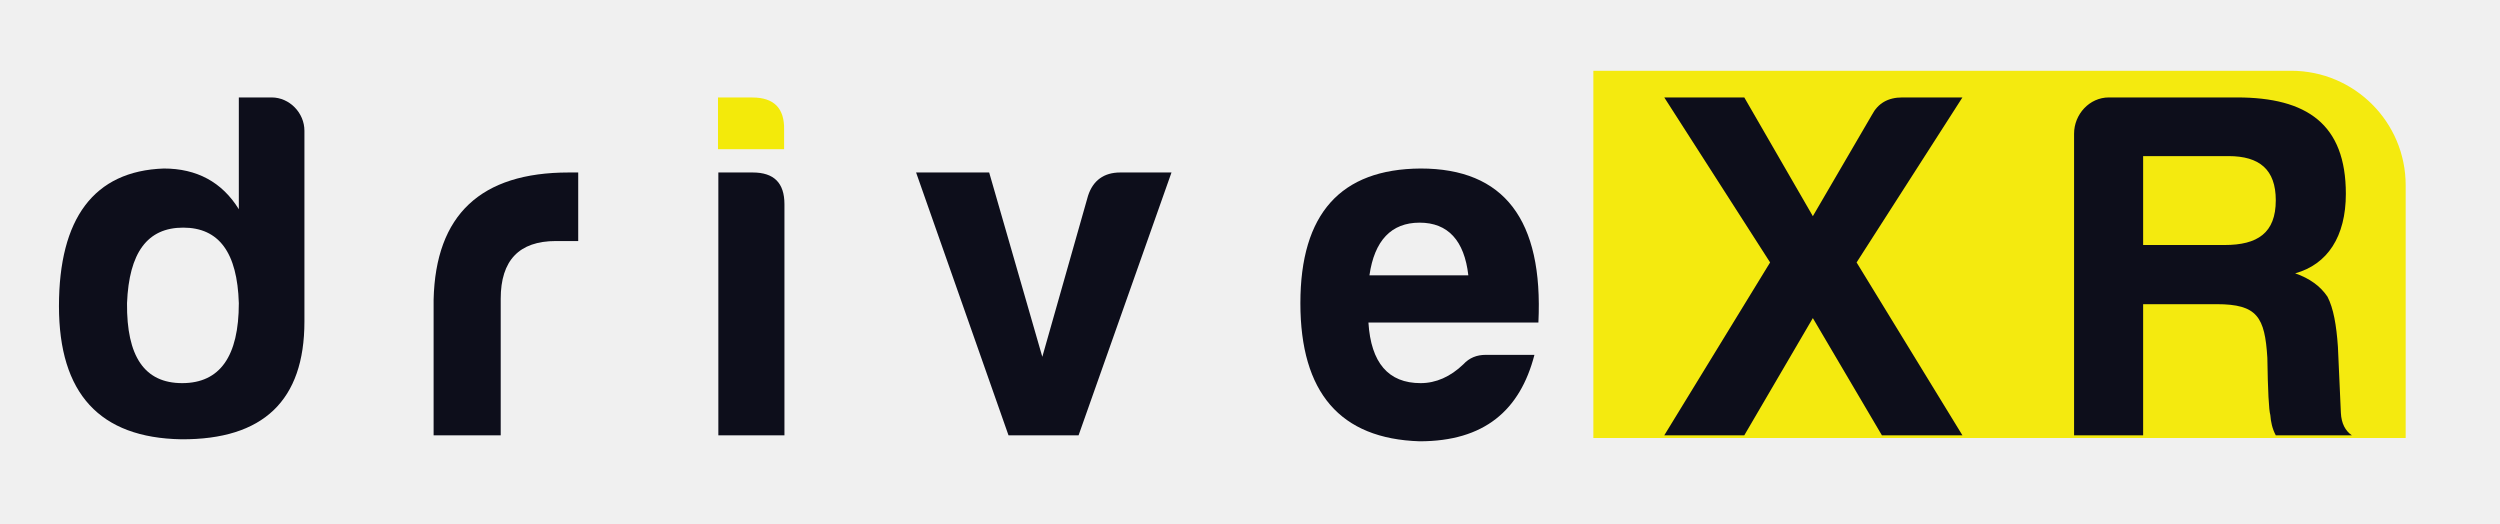
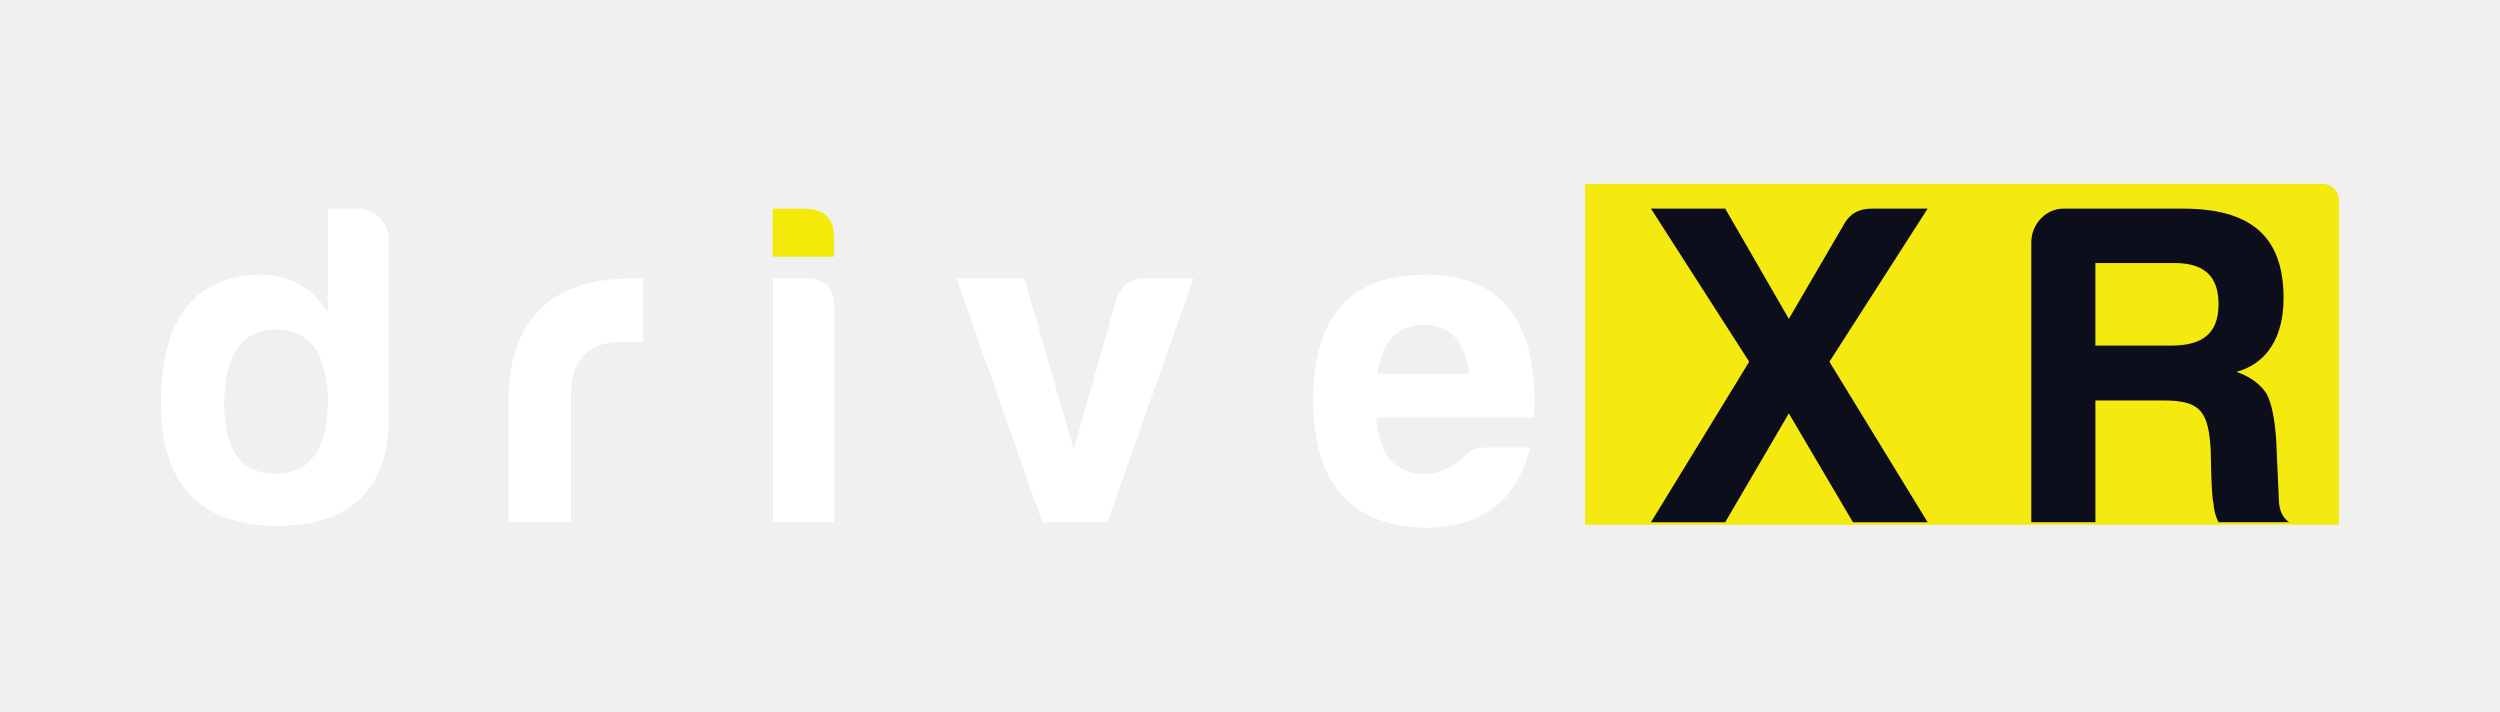
- <svg xmlns="http://www.w3.org/2000/svg" id="Layer_1" data-name="Layer 1" viewBox="0 0 497.74 104.29">
+ <svg xmlns="http://www.w3.org/2000/svg" id="Layer_1" data-name="Layer 1" viewBox="0 0 1024 291.48">
  <defs>
    <style>
      .cls-1 {
+         fill: #fff;
+       }
+ 
+       .cls-2 {
        fill: #f4ea0f;
      }

-       .cls-2 {
+       .cls-3 {
        fill: #f3ea0a;
      }

-       .cls-3 {
+       .cls-4 {
        fill: #0d0e1b;
      }
    </style>
  </defs>
-   <path class="cls-1" d="M317.23,14.09h138.93c12.58,0,22.8,10.21,22.8,22.79v50.33h-161.73V14.09H317.23Z" />
+   <path class="cls-2" d="M649.25,75.3h301.92c3.82,0,6.91,3.1,6.91,6.91v132.72h-308.83V75.3h0Z" />
  <g>
-     <path class="cls-3" d="M60.61,26.03v37.99c0,15.73-8.21,23.54-24.54,23.44-16.22-.29-24.33-9.1-24.33-26.51s6.92-26.91,20.87-27.4c6.53,0,11.58,2.67,14.94,8.11v-22.26h6.53C57.64,19.4,60.61,22.47,60.61,26.03ZM25.29,60.36c-.1,10.58,3.46,15.92,10.98,15.92s11.28-5.34,11.28-15.92c-.3-10.09-3.96-15.04-11.08-15.04S25.69,50.27,25.29,60.36Z" />
-     <path class="cls-3" d="M86.33,59.66c.4-16.91,9.4-25.32,26.91-25.32h1.88v13.65h-4.45c-7.32,0-10.98,3.86-10.98,11.48v27.2h-13.36V59.66Z" />
-     <path class="cls-3" d="M149.85,34.34c4.25,0,6.33,2.08,6.33,6.33v46h-13.16v-52.33H149.85Z" />
-     <path class="cls-3" d="M233.24,34.34l-18.5,52.33h-13.95l-18.4-52.33h14.55l10.58,36.7,9.1-32.05c.99-3.07,3.17-4.65,6.43-4.65H233.24Z" />
-     <path class="cls-3" d="M282.64,87.86c-15.82-.5-23.74-9.7-23.74-27.5s8.01-26.71,23.94-26.81c16.62,0,24.44,10.19,23.45,30.67h-33.84c.5,8.01,3.96,12.06,10.39,12.06,3.07,0,5.94-1.28,8.51-3.75,1.19-1.29,2.67-1.88,4.45-1.88h9.7C302.63,81.73,295.5,87.86,282.64,87.86ZM272.65,54.82h19.69c-.79-6.93-4.06-10.49-9.7-10.49S273.64,47.89,272.65,54.82Z" />
-     <path class="cls-3" d="M390.71,19.4l-21.07,32.85,21.07,34.42h-16.03l-13.75-23.34-13.65,23.34h-15.93l21.07-34.42-21.07-32.85h15.93l13.65,23.64,11.77-20.18c1.19-2.27,3.17-3.46,6.04-3.46H390.71Z" />
-     <path class="cls-3" d="M456.96,54.42c2.87.99,5.04,2.57,6.43,4.65,1.19,2.28,1.78,5.64,2.08,9.99l.59,13.16c.1,2.08.89,3.56,2.18,4.45h-15.14c-.69-1.28-.99-2.67-1.09-4.05-.29-.99-.49-4.85-.59-11.38-.5-8.11-1.98-10.68-10.09-10.68h-14.64v26.11h-13.75V26.62c0-3.86,3.06-7.22,6.92-7.22h25.52c13.95,0,21.67,5.34,21.67,19.19C467.05,47.1,463.39,52.64,456.96,54.42ZM443.7,31.08h-17.01v17.7h16.22c6.53,0,10.19-2.37,10.19-8.9C453.1,33.75,449.84,31.08,443.7,31.08Z" />
+     <path class="cls-1" d="M159.24,98.11v72.54c0,30.04-15.68,44.96-46.85,44.77-30.98-.57-46.47-17.38-46.47-50.63s13.22-51.38,39.86-52.33c12.47,0,22.1,5.1,28.52,15.49v-42.5h12.47c6.8,0,12.47,5.86,12.47,12.66ZM91.8,163.66c-.19,20.21,6.61,30.41,20.97,30.41s21.54-10.2,21.54-30.41c-.57-19.27-7.55-28.71-21.16-28.71s-20.59,9.44-21.34,28.71Z" />
+     <path class="cls-1" d="M208.35,162.34c.76-32.3,17.95-48.36,51.38-48.36h3.59v26.07h-8.5c-13.98,0-20.97,7.37-20.97,21.91v51.95h-25.5v-51.57Z" />
+     <path class="cls-1" d="M329.64,113.98c8.12,0,12.09,3.97,12.09,12.09v87.84h-25.13v-99.93h13.04Z" />
+     <path class="cls-1" d="M488.89,113.98l-35.33,99.93h-26.64l-35.13-99.93h27.77l20.21,70.08,17.38-61.2c1.89-5.86,6.04-8.88,12.28-8.88h19.46Z" />
+     <path class="cls-1" d="M583.22,216.17c-30.22-.94-45.34-18.51-45.34-52.51s15.3-51,45.71-51.19c31.74,0,46.66,19.46,44.77,58.56h-64.61c.95,15.3,7.56,23.05,19.84,23.05,5.86,0,11.34-2.46,16.25-7.18,2.27-2.46,5.1-3.59,8.5-3.59h18.51c-5.48,21.16-19.08,32.87-43.64,32.87ZM564.14,153.08h37.59c-1.51-13.22-7.75-20.02-18.51-20.02s-17.19,6.8-19.08,20.02Z" />
+     <path class="cls-4" d="M789.57,85.45l-40.24,62.72,40.24,65.74h-30.6l-26.26-44.58-26.07,44.58h-30.41l40.24-65.74-40.24-62.72h30.41l26.07,45.15,22.48-38.54c2.27-4.34,6.04-6.61,11.52-6.61h22.86Z" />
+     <path class="cls-4" d="M916.08,152.32c5.48,1.89,9.63,4.91,12.28,8.88,2.27,4.34,3.4,10.77,3.97,19.08l1.13,25.12c.19,3.97,1.7,6.8,4.16,8.5h-28.9c-1.32-2.46-1.89-5.1-2.08-7.75-.57-1.89-.94-9.26-1.13-21.72-.94-15.49-3.78-20.4-19.27-20.4h-27.96v49.87h-26.26v-114.66c0-7.37,5.86-13.79,13.22-13.79h48.74c26.64,0,41.37,10.2,41.37,36.65,0,16.25-6.99,26.82-19.27,30.22ZM890.76,107.74h-32.49v33.81h30.98c12.47,0,19.46-4.53,19.46-17,0-11.71-6.23-16.81-17.95-16.81Z" />
  </g>
-   <path class="cls-2" d="M149.78,19.41c4.35,0,6.43,2.18,6.33,6.43v3.86h-13.16v-10.29H149.78Z" />
+   <path class="cls-3" d="M329.51,85.47c8.31,0,12.28,4.16,12.09,12.28v7.37h-25.13v-19.65h13.04Z" />
</svg>
